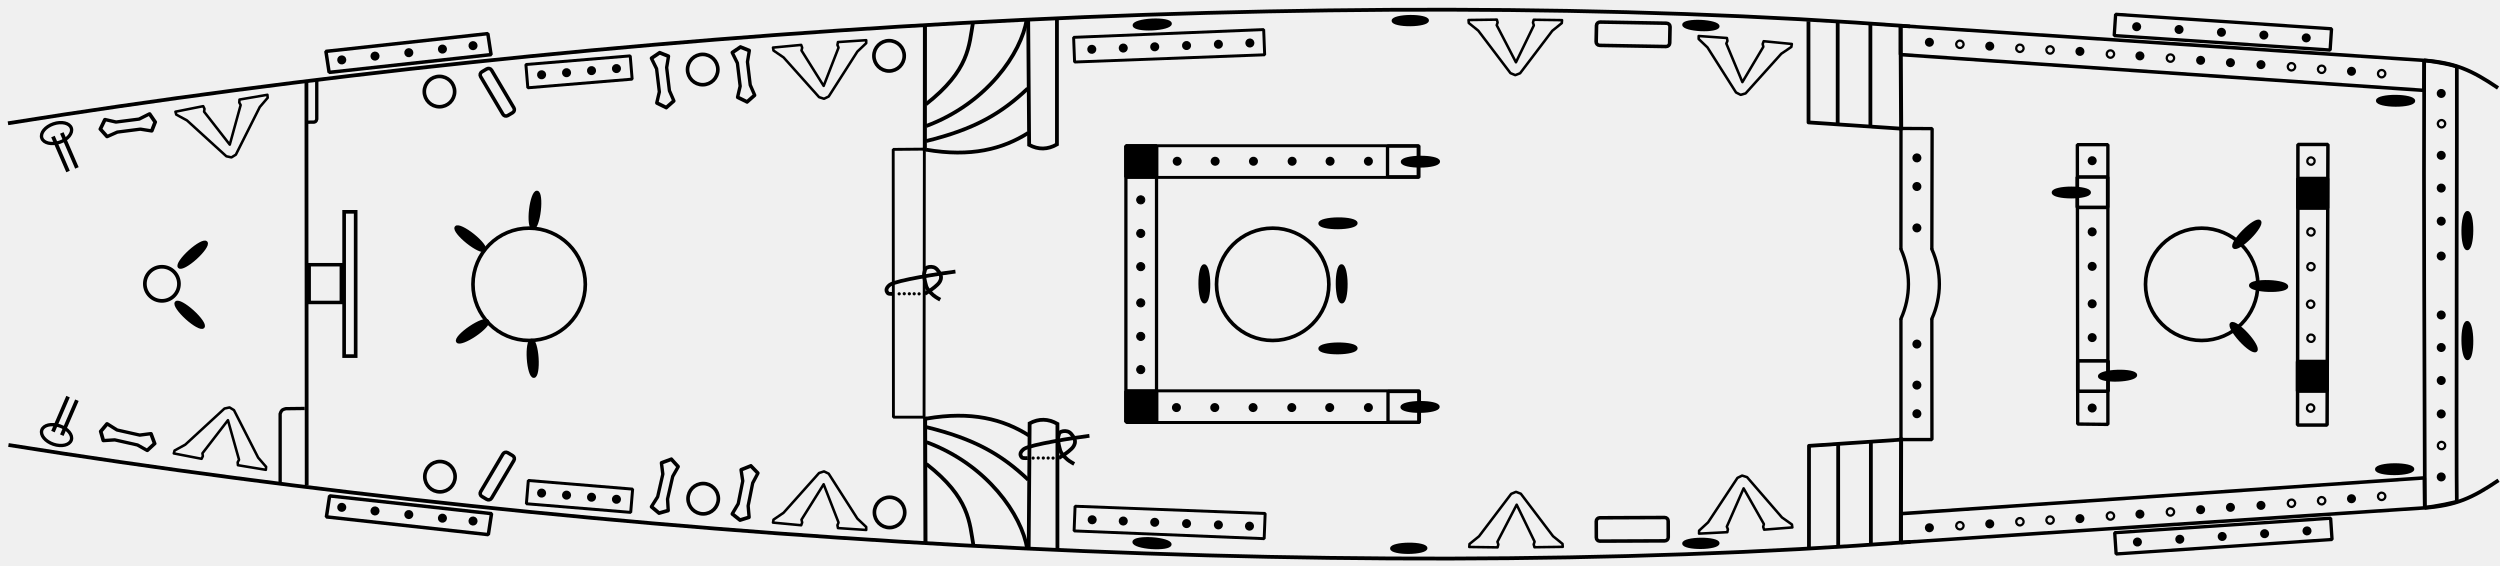
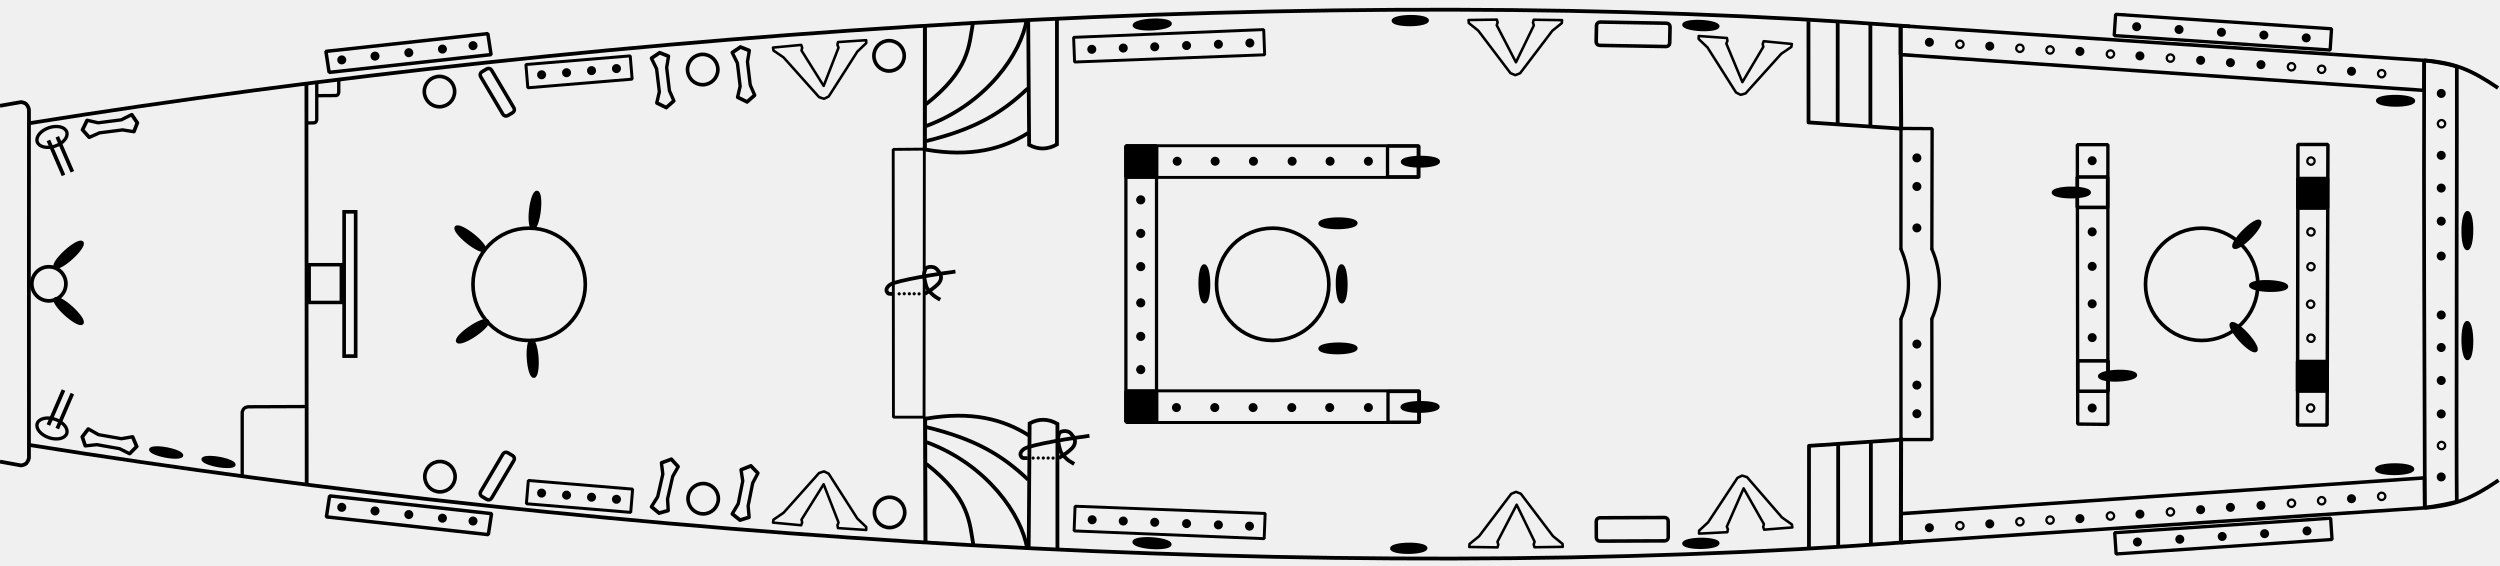
<svg xmlns="http://www.w3.org/2000/svg" xmlns:ns2="https://github.com/jolaf/rigging" xmlns:xlink="http://www.w3.org/1999/xlink" viewBox="-2 -11 659 125.586" version="1.1" id="svg993" width="659" height="149">
  <defs id="defs4">
    <circle style="fill:none;fill-rule:evenodd;stroke:#000000;stroke-width:0.962;stroke-miterlimit:0" id="circle4449" cx="160.871" cy="398.091" r="4" />
+     <rect id="deckMask" width="220.711" height="146.642" x="277.269" y="-0.809" />
    <ellipse cx="3.721" cy="-575.374" rx="1.126" ry="4.735" id="the_ellipse" style="fill:#000000;fill-rule:evenodd;stroke:#000000;stroke-width:0.88;stroke-linecap:round;stroke-linejoin:round" transform="rotate(89.50973)" />
-     <rect id="deckMask" width="220.711" height="146.642" x="277.269" y="-0.809" />
    <circle style="fill:#000000;fill-rule:evenodd;stroke:#000000;stroke-width:0.882;stroke-miterlimit:0" id="nagel" cx="567.539" cy="28.152" transform="rotate(-8.297298)" r="0.759" />
    <circle r="0.974" cy="138.775" cx="607.213" id="nagel-hole" style="fill:none;fill-rule:evenodd;stroke:#000000;stroke-width:0.601;stroke-miterlimit:0" transform="rotate(-8.297298)" />
    <rect rx="2.4" y="138.702" x="650.73" height="9.613" width="18.143" id="rect_big" style="fill:#ffffff;fill-opacity:0.001;fill-rule:evenodd;stroke:#000000;stroke-width:0.88;stroke-linecap:round;stroke-linejoin:round" />
    <rect rx="1.3" y="135.08" x="624.196" height="9.104" width="4.761" id="rect_small" style="fill:#ffffff;fill-opacity:0.001;fill-rule:evenodd;stroke:#000000;stroke-width:0.88;stroke-miterlimit:0.3" />
    <path style="fill:#ffffff;fill-opacity:0.001;fill-rule:evenodd;stroke:#000000;stroke-width:0.88;stroke-linecap:round;stroke-linejoin:round" d="m 654.548,145.163 -11.071,-14.598 -3.259,-2.634 -0.089,-1.027 9.732,-0.134 0.268,0.982 -0.312,0.938 6.476,12.89 6.297,-12.845 -0.312,-0.938 0.268,-0.982 9.732,0.134 -0.089,1.027 -3.259,2.634 -11.071,14.598 -1.655,0.647 z" id="the_V_big" />
    <path id="the_V_small" d="m 658.953,141.072 -8.49,-11.195 -2.499,-2.02 -0.069,-0.787 7.463,-0.103 0.205,0.753 -0.24,0.719 5.073,9.774 4.723,-9.74 -0.24,-0.719 0.205,-0.753 7.463,0.103 -0.069,0.787 -2.499,2.02 -8.49,11.195 -1.269,0.496 z" style="fill:#ffffff;fill-opacity:0.001;fill-rule:evenodd;stroke:#000000;stroke-width:0.675;stroke-linecap:round;stroke-linejoin:round" />
    <g transform="matrix(-1,0,0,1,657.0613,84.96837)" id="strange_on_hut">
      <ellipse style="fill:#ffffff;fill-opacity:0.001;fill-rule:evenodd;stroke:#000000;stroke-width:0.88;stroke-miterlimit:0.3" id="path4323" cx="-74.057" cy="420.366" rx="4.104" ry="2.557" transform="rotate(-18.74917,-1131.871,-71.94031)" />
      <path transform="translate(-36.93956,-367.6302)" id="path4328" d="m 61.959,411.73 3.977,9.218" style="stroke:#000000;stroke-width:1px" />
      <path transform="translate(-36.93956,-367.6302)" style="stroke:#000000;stroke-width:1px" d="m 59.623,412.677 3.977,9.218" id="path4325" />
    </g>
    <g transform="translate(380.0305,-105.3119)" id="the_knot">
      <circle style="fill:#000000;fill-rule:evenodd;stroke:#000000;stroke-width:0;stroke-miterlimit:0" id="path4253" cx="283.884" cy="461.044" r="0.426" />
      <circle r="0.426" cy="461.013" cx="285.226" id="circle4255" style="fill:#000000;fill-rule:evenodd;stroke:#000000;stroke-width:0;stroke-miterlimit:0" />
      <circle style="fill:#000000;fill-rule:evenodd;stroke:#000000;stroke-width:0;stroke-miterlimit:0" id="circle4257" cx="286.568" cy="461.028" r="0.426" />
      <circle r="0.426" cy="461.028" cx="287.846" id="circle4259" style="fill:#000000;fill-rule:evenodd;stroke:#000000;stroke-width:0;stroke-miterlimit:0" />
      <circle style="fill:#000000;fill-rule:evenodd;stroke:#000000;stroke-width:0;stroke-miterlimit:0" id="circle4261" cx="289.14" cy="461.044" r="0.426" />
      <path style="fill:none;fill-rule:evenodd;stroke:#000000;stroke-width:1px" d="m 298.721,455.173 c -3.993,0.489 -15.46,2.284 -17.267,3.472 -0.874,0.684 -1.281,1.456 -0.505,2.273 0.295,0.218 1.515,0.126 1.515,0.126" id="path4249" />
      <path id="path4251" d="m 290.64,461.044 c 0,0 1.792,-1.092 2.589,-1.768 0.499,-0.424 1.088,-0.913 1.357,-1.421 0.27,-0.508 0.393,-0.888 0.316,-1.452 -0.077,-0.564 -0.8,-1.72 -1.438,-2.147 -0.638,-0.427 -1.581,-0.414 -2.192,-0.158 -0.612,0.256 -0.566,0.713 -0.758,1.357 -0.191,0.644 0.115,1.993 0.284,2.715 0.169,0.722 0.251,1.043 0.6,1.61 0.349,0.567 0.988,1.204 1.547,1.673 0.559,0.469 1.768,1.136 1.768,1.136" style="fill:none;fill-rule:evenodd;stroke:#000000;stroke-width:1px" />
    </g>
    <symbol id="mastMask">
      <path d="m 425.113,59.525 c 26.5,26.5 26.5,26.5 26.5,26.5 z" id="path89" />
      <path d="m 451.613,59.525 c -26.5,26.5 -26.5,26.5 -26.5,26.5 z" id="path91" />
    </symbol>
    <g id="duck" transform="matrix(0.8823634,0,0,1.004638,-152.5943,-25.94742)" style="stroke:#000000;stroke-width:0.996;stroke-linecap:butt;stroke-linejoin:round;stroke-miterlimit:1.4;stroke-dasharray:none;stroke-opacity:1;paint-order:markers fill stroke">
      <g id="g4797" style="stroke:#000000;stroke-width:0.996;stroke-linecap:butt;stroke-linejoin:round;stroke-miterlimit:1.4;stroke-dasharray:none;stroke-opacity:1;paint-order:markers fill stroke">
        <path id="path4793" d="m 215.31,40.277 -0.959,-2.798 v -6.102 l 0.959,-2.893 -2.499,-1.196 -2.652,1.196 1.162,2.893 v 6.102 l -1.161,2.798 2.652,1.514 z" style="fill:none;fill-rule:evenodd;stroke:#000000;stroke-width:0.996;stroke-linecap:butt;stroke-linejoin:round;stroke-miterlimit:1.4;stroke-dasharray:none;stroke-opacity:1;paint-order:markers fill stroke" />
      </g>
    </g>
    <rect style="opacity:1;fill:none;fill-opacity:1;fill-rule:evenodd;stroke:#000000;stroke-width:0.938;stroke-linecap:butt;stroke-linejoin:round;stroke-miterlimit:1.4;stroke-dasharray:none;stroke-opacity:1;paint-order:markers fill stroke" id="duck-rect" width="3.349" height="13.396" x="396.501" y="72.319" ry="0.924" />
    <rect style="opacity:1;fill:none;fill-opacity:1;fill-rule:evenodd;stroke:#000000;stroke-width:0.938;stroke-linecap:butt;stroke-linejoin:round;stroke-miterlimit:1.4;stroke-dasharray:none;stroke-opacity:1;paint-order:markers fill stroke" id="duck-rect-big" width="18.96" height="6.154" x="409.223" y="-33.371" transform="scale(1,-1)" ry="0.924" />
  </defs>
  <g id="layer1" transform="translate(0,-20.6)">
-     <path id="path4304" d="m 78.845,125.846 -0.072,-106.605" style="fill:none;fill-rule:evenodd;stroke:#000000;stroke-width:1px" />
+     <path id="path4304" d="M 78.845,125.846 78.773,19.642" style="fill:none;fill-rule:evenodd;stroke:#000000;stroke-width:1px" />
    <path style="fill:none;fill-rule:evenodd;stroke:#000000;stroke-width:1.056px" d="M 241.953,140.828 241.851,107.727 M 241.79,37.765 241.814,4.288" id="path4288" />
    <path style="fill:none;fill-rule:evenodd;stroke:#000000;stroke-width:0.978;stroke-miterlimit:0" d="m 645.621,15.449 c -3.876,-1.16 -8.605,-1.635 -8.605,-1.635 -0.16,38.87 0.115,82.335 0.176,117.905 0,0 3.887,-0.461 8.424,-1.564 -0.182,-8.555 0.077,-111.18 0.004,-114.706 z" id="path4294" />
-     <path style="fill:none;fill-rule:evenodd;stroke:#000000;stroke-width:0.88" d="m 81.496,18.931 v 10.38 c -0.175,0.713 -0.438,0.672 -0.685,0.766 l -2.226,0.035" id="path4306" />
-     <ellipse style="fill:none;stroke:#000000;stroke-width:0.98;stroke-miterlimit:0.3" id="path4314" cx="40.678" cy="72.707" rx="4.495" ry="4.495" />
+     <path style="fill:none;fill-rule:evenodd;stroke:#000000;stroke-width:0.88" d="m 81.496,19.331 v 10.18 c -0.175,0.713 -0.438,0.672 -0.685,0.766 l -2.226,0.035" id="path4306" />
+     <path id="path4887" d="m 87.296,19.031 v 3.28 c -0.175,0.713 -0.438,0.672 -0.685,0.766 l -5.025,0.035" style="fill:none;fill-rule:evenodd;stroke:#000000;stroke-width:0.88" />
+     <ellipse style="fill:none;stroke:#000000;stroke-width:0.98;stroke-miterlimit:0.3" id="path4314" cx="10.879" cy="72.707" rx="4.495" ry="4.495" />
    <rect style="fill:none;fill-rule:evenodd;stroke:#000000;stroke-width:0.921" id="rect4317" width="8.482" height="9.949" x="79.496" y="67.672" />
    <rect style="fill:none;fill-rule:evenodd;stroke:#000000;stroke-width:0.961" id="rect4322" width="3.041" height="38.031" x="88.712" y="53.73" />
    <g id="g4332" transform="matrix(0.9884844,0,0,1.000069,-45.86782,-357.7597)">
      <path style="fill:none;fill-rule:evenodd;stroke:#000000;stroke-width:0.767;stroke-miterlimit:0" d="m 290.878,394.936 -8.306,0.069 c -0.004,16.806 0.062,53.776 0.058,70.582 h 8.168 c 0.004,-16.806 0.076,-53.845 0.08,-70.651 z" id="path4247" />
    </g>
    <path id="path4336" d="M 302.86,109.064 H 294.785 V 36.344 h 8.075 z" style="fill:none;fill-rule:evenodd;stroke:#000000;stroke-width:0.86;stroke-miterlimit:0" />
    <g id="g4318" transform="translate(-44.05042,-367.6302)">
      <g id="g4299">
        <path style="fill:none;fill-rule:evenodd;stroke:#000000;stroke-width:0.882;stroke-miterlimit:0" d="m 543.138,431.226 0.013,-31.846 8.206,0.049 -0.072,31.797" id="path4201" />
        <path id="path4211" d="m 551.285,431.226 c 1.304,2.875 1.979,5.997 1.979,9.164 0,3.167 -0.675,6.288 -1.979,9.164" style="fill:none;fill-rule:evenodd;stroke:#000000;stroke-width:0.88;stroke-linecap:round;stroke-linejoin:round;stroke-miterlimit:0" />
      </g>
      <g transform="matrix(1,0,0,-1,-1.332961e-5,880.7794)" id="g4305">
        <path id="path4308" d="m 543.138,431.226 0.013,-31.838 h 8.158 l -0.024,31.838" style="fill:none;fill-rule:evenodd;stroke:#000000;stroke-width:0.882;stroke-miterlimit:0" />
        <path id="path4312" d="m 543.138,431.226 c 1.304,2.875 1.979,5.997 1.979,9.164 0,3.167 -0.675,6.288 -1.979,9.164" style="fill:none;fill-rule:evenodd;stroke:#000000;stroke-width:0.88;stroke-linecap:round;stroke-linejoin:round;stroke-miterlimit:0;stroke-dasharray:none" />
      </g>
    </g>
    <path style="fill:none;fill-rule:evenodd;stroke:#000000;stroke-width:0.888;stroke-miterlimit:0" d="m 545.591,36.028 h 8.047 v 73.736 l -7.955,-0.091 z" id="rect4326" />
    <circle style="fill:none;fill-rule:evenodd;stroke:#000000;stroke-width:0.962;stroke-miterlimit:0" id="path4330" cx="578.359" cy="72.838" r="14.805" />
    <path style="fill:none;fill-rule:evenodd;stroke:#000000;stroke-width:0.919;stroke-miterlimit:0" d="m 603.734,35.978 h 7.908 l -0.217,73.963 h -7.8 z" id="rect4333" />
-     <path id="path4412" d="m 71.845,125.611 v -18.614 c 0.389,-1.278 0.973,-1.205 1.523,-1.374 l 4.95,-0.062" style="fill:none;fill-rule:evenodd;stroke:#000000;stroke-width:0.88" />
+     <path id="path4412" d="m 61.845,123.311 v -16.814 c 0.389,-1.278 0.973,-1.205 1.523,-1.374 l 15.251,-0.062" style="fill:none;fill-rule:evenodd;stroke:#000000;stroke-width:0.88" />
    <circle r="14.805" cy="72.838" cx="333.481" id="circle327" style="fill:none;fill-rule:evenodd;stroke:#000000;stroke-width:0.962;stroke-miterlimit:0" />
    <circle style="fill:none;fill-rule:evenodd;stroke:#000000;stroke-width:0.962;stroke-miterlimit:0" id="circle329" cx="137.481" cy="72.838" r="14.805" />
    <g id="g4449">
      <g style="fill:none;stroke:#000000" transform="translate(-36.91926,-367.6302)" id="portDrawing">
-         <path id="path4399" d="M 37.019,398.018 C 191.609,373.298 384.77,360.828 538.409,372.482 m 135.527,8.962 c 8.188,0.64 12.488,2.549 19.468,7.271" style="fill-rule:evenodd;stroke-width:1px" />
+         <path id="path4399" d="M 42.518,398.018 C 197.109,373.298 384.77,360.828 538.409,372.482 m 135.527,8.962 c 8.188,0.64 12.488,2.549 19.468,7.271" style="fill-rule:evenodd;stroke-width:1px" />
        <path id="path4286" d="m 305.95,370.636 0.253,33.082 c 2.441,1.306 4.882,1.261 7.324,-0.126 V 370.257" style="fill-rule:evenodd;stroke-width:1px" />
        <path id="path4296" d="m 278.986,393.009 c 11.483,-8.995 11.331,-15.34 12.443,-21.742" style="fill-rule:evenodd;stroke-width:1px" />
        <path id="path4298" d="m 279.055,398.746 c 16.006,-5.945 25.097,-19.221 26.517,-28.111" style="fill-rule:evenodd;stroke-width:1px" />
        <path id="path4300" d="m 279.055,402.708 c 12.562,-3.067 19.688,-7.145 26.769,-13.858" style="fill-rule:evenodd;stroke-width:1px" />
        <path id="path4302" d="m 279.055,404.981 c 11.722,2.006 20.149,-0.133 26.895,-4.419" style="fill-rule:evenodd;stroke-width:1px" />
        <path transform="rotate(3.861944)" style="fill-rule:evenodd;stroke:#000000;stroke-width:0.938;stroke-miterlimit:0;stroke-dasharray:none;stroke-opacity:1" d="m 559.783,335.373 138.313,-0.186 0.451,7.89 -138.295,-0.12 z" id="rect4158" />
        <rect transform="matrix(0.9977573,0.06693505,-0.06658984,0.9977804,0,0)" y="328.801" x="615.875" height="5.615" width="57.042" id="rect4272" style="fill-rule:evenodd;stroke-width:0.88;stroke-linecap:round;stroke-miterlimit:0" />
        <rect style="fill-rule:evenodd;stroke-width:0.777;stroke-miterlimit:0" id="rect4231" width="77.184" height="8.348" x="331.803" y="403.945" />
        <path style="fill-rule:evenodd;stroke-width:0.777;stroke-miterlimit:0" d="m 317.923,375.368 50.101,-2.045 0.262,6.643 -50.107,1.907 z" id="rect4238" />
        <rect transform="rotate(-4.735125)" y="395.551" x="141.375" height="6.154" width="27.593" id="rect4267" style="fill-rule:evenodd;stroke-width:0.787;stroke-miterlimit:0" />
        <rect transform="matrix(0.994042,-0.1089973,0.1510609,0.9885244,0,0)" style="fill-rule:evenodd;stroke-width:0.922;stroke-miterlimit:0" id="rect4281" width="42.94" height="5.599" x="62.236" y="390.33" ry="0" />
        <rect y="412.182" x="582.484" height="8.012" width="8.012" id="rect4212" style="fill-rule:evenodd;stroke-width:0.937;stroke-miterlimit:0" class="filled" />
        <rect style="fill-rule:evenodd;stroke-width:0.88;stroke-miterlimit:0" id="rect4227" width="8.109" height="8.109" x="400.67" y="404.025" class="filled" />
        <g id="g4442" transform="translate(15.03758,366.4963)">
          <path id="path4436" d="m 496.591,4.622 0.018,26.671 24.696,1.671" style="fill-rule:evenodd;stroke-width:1px;stroke-linejoin:round" />
          <path id="path4438" d="M 512.916,32.737 V 5.607" style="fill-rule:evenodd;stroke-width:1px" />
          <path id="path4440" d="m 504.294,31.792 0.006,-26.716" style="fill-rule:evenodd;stroke-width:1px" />
        </g>
        <use x="0" y="0" xlink:href="#circle4449" id="use11166" transform="translate(-10.10803,-8.427998)" width="100%" height="100%" />
        <use x="0" y="0" xlink:href="#circle4449" id="use11168" transform="translate(108.4099,-17.84678)" width="100%" height="100%" />
        <use x="0" y="0" xlink:href="#circle4449" id="use11170" transform="translate(59.27997,-14.234)" width="100%" height="100%" />
      </g>
    </g>
    <use height="100%" width="100%" y="0" x="0" id="use405" transform="matrix(1,0,0,-1,0.1294417,145.5797)" xlink:href="#portDrawing" />
    <path id="path4434" d="m 499.075,140.577 0.05,-27.332 m 0.022,-81.024 -0.143,-27.537" style="fill:none;fill-rule:evenodd;stroke:#000000;stroke-width:1.056px" />
+     <path id="path4821" d="m -2,119.575 5.516,0.999 c 0,0 0.937,-0.069 1.425,-0.562 0.479,-0.485 0.692,-1.349 0.692,-1.349 L 5.615,72.674 5.634,26.719 c 0,0 -0.213,-0.863 -0.692,-1.349 C 4.454,24.877 3.516,24.808 3.516,24.808 L -2,25.78" style="fill:none;fill-rule:evenodd;stroke:#000000;stroke-width:1;stroke-linecap:butt;stroke-linejoin:round;stroke-miterlimit:7.6;stroke-dasharray:none;stroke-opacity:1" />
  </g>
  <g id="layer2" style="display:none" transform="translate(0,-20.6)">
    <g id="deckMasks" class="modeDependent which" style="fill:#ffffff">
      <use id="use758" xlink:href="#deckMask" class="deckMask" ns2:deck="fore" transform="matrix(0.7190432,0,0,1,298.6119,0)" x="0" y="0" width="100%" height="100%" />
      <use id="use760" xlink:href="#deckMask" class="deckMask" ns2:deck="main" x="0" y="0" width="100%" height="100%" />
      <use id="use668" xlink:href="#deckMask" class="deckMask" ns2:deck="stern" transform="matrix(1.2558,0,0,1,-348.0425,0)" x="0" y="0" width="100%" height="100%" />
    </g>
  </g>
  <g id="layer3" style="display:none" transform="translate(0,-20.6)">
    <g id="mastMasks" class="modeDependent where" style="stroke:#ff0000">
      <use id="use89" xlink:href="#mastMask" class="mastMask" ns2:mast="fore" transform="translate(140)" x="0" y="0" width="100%" height="100%" />
      <use id="use336" xlink:href="#mastMask" class="mastMask" ns2:mast="main" transform="translate(-104.8899)" x="0" y="0" width="100%" height="100%" />
      <use id="use338" xlink:href="#mastMask" class="mastMask" ns2:mast="mizzen" transform="translate(-300.9661)" x="0" y="0" width="100%" height="100%" />
    </g>
  </g>
  <g id="layer4" transform="translate(0,-20.6)">
    <g id="points" transform="translate(0.02029647,-7.1415848e-6)">
      <g ns2:deck="fore" ns2:side="port" ns2:rail="frontRail" id="g4296" ns2:isAcross="true" transform="translate(0,-1.124999)">
        <use x="0" y="0" xlink:href="#nagel" id="use4878" transform="translate(75.82837,120.558)" width="100%" height="100%" />
        <use x="0" y="0" xlink:href="#nagel" id="use4880" transform="translate(75.82837,111.3648)" width="100%" height="100%" />
        <use x="0" y="0" xlink:href="#nagel" id="use4882" transform="translate(75.82837,102.6395)" width="100%" height="100%" />
        <use x="0" y="0" xlink:href="#nagel" id="use4886" transform="translate(75.82833,94.00795)" width="100%" height="100%" />
        <use x="0" y="0" xlink:href="#nagel-hole" id="use4884" transform="translate(20.68006,-18.06192)" width="100%" height="100%" />
        <use x="0" y="0" xlink:href="#nagel" id="use4888" transform="translate(75.82833,77.69545)" width="100%" height="100%" />
      </g>
      <g ns2:deck="fore" ns2:side="starboard" ns2:rail="frontRail" id="g4312" transform="translate(3.1976551e-4,41.65011)" ns2:isAcross="true">
        <use x="0" y="0" xlink:href="#nagel" id="use4892" transform="translate(75.82824,93.32063)" width="100%" height="100%" />
        <use x="0" y="0" xlink:href="#nagel" id="use4894" transform="translate(75.82824,101.8896)" width="100%" height="100%" />
        <use x="0" y="0" xlink:href="#nagel" id="use4896" transform="translate(75.82824,110.5896)" width="100%" height="100%" />
        <use x="0" y="0" xlink:href="#nagel" id="use4898" transform="translate(75.82824,119.3956)" width="100%" height="100%" />
        <use x="0" y="0" xlink:href="#nagel-hole" id="use4900" transform="translate(20.68023,23.99438)" width="100%" height="100%" />
        <use x="0" y="0" xlink:href="#nagel" id="use4902" transform="translate(75.82824,136.0076)" width="100%" height="100%" />
      </g>
      <g ns2:deck="fore" ns2:side="port" ns2:rail="behindFront" id="g1143">
        <use x="0" y="0" xlink:href="#the_ellipse" id="use4877" transform="rotate(-89.09961,642.2966,-8.333565)" width="100%" height="100%" />
      </g>
      <g ns2:deck="fore" ns2:side="starboard" ns2:rail="behindFront" id="g1167">
        <use x="0" y="0" xlink:href="#the_ellipse" id="use4881" transform="rotate(-90.10388,656.2327,6.801843)" width="100%" height="100%" />
      </g>
      <g ns2:deck="fore" ns2:side="port" ns2:rail="backRail" id="g4384" ns2:isAcross="true" transform="translate(-7.050043,-5.437401)">
        <use x="0" y="0" xlink:href="#nagel" id="use4905" transform="translate(-55.34016,117.4538)" width="100%" height="100%" />
        <use x="0" y="0" xlink:href="#nagel" id="use4907" transform="translate(-55.34016,106.5357)" width="100%" height="100%" />
        <use x="0" y="0" xlink:href="#nagel" id="use4909" transform="translate(-55.34016,98.99535)" width="100%" height="100%" />
      </g>
      <g ns2:deck="fore" ns2:side="starboard" ns2:rail="backRail" id="g4349" transform="translate(-7.050043,46.91855)" ns2:isAcross="true">
        <use x="0" y="0" xlink:href="#nagel" id="use4912" transform="translate(-55.34016,95.71471)" width="100%" height="100%" />
        <use x="0" y="0" xlink:href="#nagel" id="use4914" transform="translate(-55.34016,106.5353)" width="100%" height="100%" />
        <use x="0" y="0" xlink:href="#nagel" id="use4916" transform="translate(-55.34016,114.0756)" width="100%" height="100%" />
      </g>
      <g ns2:deck="fore" ns2:side="port" ns2:rail="sideRail" id="g4304" transform="rotate(3.868472,821.8682,-178.4431)">
        <use x="0" y="0" xlink:href="#nagel-hole" id="use4812" transform="translate(18.54907,-19.60354)" width="100%" height="100%" />
        <use x="0" y="0" xlink:href="#nagel" id="use4814" transform="translate(65.80175,84.04969)" width="100%" height="100%" />
        <use x="0" y="0" xlink:href="#nagel-hole" id="use4816" transform="translate(-5.28586,-19.8119)" width="100%" height="100%" />
        <use x="0" y="0" xlink:href="#nagel-hole" id="use4818" transform="translate(2.687874,-19.6877)" width="100%" height="100%" />
        <use x="0" y="0" xlink:href="#nagel" id="use4820" transform="translate(41.8784,83.90932)" width="100%" height="100%" />
        <use x="0" y="0" xlink:href="#nagel" id="use4822" transform="translate(33.81339,83.936)" width="100%" height="100%" />
        <use x="0" y="0" xlink:href="#nagel" id="use4824" transform="translate(25.92968,83.85081)" width="100%" height="100%" />
        <use x="0" y="0" xlink:href="#nagel-hole" id="use4826" transform="translate(-37.27823,-19.94317)" width="100%" height="100%" />
        <use x="0" y="0" xlink:href="#nagel" id="use4828" transform="translate(9.885951,83.76302)" width="100%" height="100%" />
        <use x="0" y="0" xlink:href="#nagel-hole" id="use4830" transform="translate(-53.12793,-19.94072)" width="100%" height="100%" />
        <use x="0" y="0" xlink:href="#nagel" id="use4832" transform="translate(-5.974521,83.64781)" width="100%" height="100%" />
        <use x="0" y="0" xlink:href="#nagel-hole" id="use4834" transform="translate(-69.07567,-19.94292)" width="100%" height="100%" />
        <use x="0" y="0" xlink:href="#nagel-hole" id="use4836" transform="translate(-77.0407,-19.84125)" width="100%" height="100%" />
        <use x="0" y="0" xlink:href="#nagel-hole" id="use4838" transform="translate(-92.89051,-19.82658)" width="100%" height="100%" />
        <use x="0" y="0" xlink:href="#nagel" id="use4840" transform="translate(-29.78216,83.87078)" width="100%" height="100%" />
        <use x="0" y="0" xlink:href="#nagel" id="use4842" transform="translate(-45.72429,83.92364)" width="100%" height="100%" />
      </g>
      <g transform="rotate(3.769449,6406.558,-164.402)" id="g5102" ns2:deck="fore" ns2:side="port" ns2:rail="shroudsRail">
        <use x="0" y="0" xlink:href="#nagel" id="use4845" transform="translate(19.31865,442.8958)" width="100%" height="100%" />
        <use x="0" y="0" xlink:href="#nagel" id="use4847" transform="translate(30.51896,442.8958)" width="100%" height="100%" />
        <use x="0" y="0" xlink:href="#nagel" id="use4849" transform="translate(41.71926,442.8958)" width="100%" height="100%" />
        <use x="0" y="0" xlink:href="#nagel" id="use4851" transform="translate(52.91861,442.8958)" width="100%" height="100%" />
        <use x="0" y="0" xlink:href="#nagel" id="use4853" transform="translate(64.11891,442.8958)" width="100%" height="100%" />
      </g>
      <g ns2:side="starboard" ns2:rail="shroudsRail" ns2:deck="fore" id="g4282" transform="rotate(-3.750885,-3214.956,624.8586)">
        <use x="0" y="0" xlink:href="#nagel" id="use4833" transform="translate(64.11983,442.8955)" width="100%" height="100%" />
        <use x="0" y="0" xlink:href="#nagel" id="use4835" transform="translate(52.91953,442.8955)" width="100%" height="100%" />
        <use x="0" y="0" xlink:href="#nagel" id="use4837" transform="translate(41.71923,442.8955)" width="100%" height="100%" />
        <use x="0" y="0" xlink:href="#nagel" id="use4839" transform="translate(30.51893,442.8955)" width="100%" height="100%" />
        <use x="0" y="0" xlink:href="#nagel" id="use4841" transform="translate(19.31956,442.8955)" width="100%" height="100%" />
      </g>
      <g id="g826" ns2:rail="onDeckFront" ns2:side="port" ns2:deck="fore" transform="rotate(-36.82482,358.4847,-789.6173)">
        <use x="0" y="0" xlink:href="#the_ellipse" id="use4869" transform="rotate(37.61055,293.7698,-704.8099)" width="100%" height="100%" />
      </g>
      <g transform="translate(544,94.33169)" ns2:deck="fore" ns2:side="starboard" ns2:rail="onDeckFront" id="g830">
        <use x="0" y="0" xlink:href="#the_ellipse" id="use4872" transform="rotate(0.2410182,-6431.205,-116512.54)" width="100%" height="100%" />
      </g>
      <g ns2:deck="fore" ns2:side="port" ns2:rail="frontFists" id="g1149">
        <rect style="fill:#000000;fill-rule:evenodd;stroke:#000000;stroke-width:0.914;stroke-miterlimit:0" id="rect4199" width="7.821" height="7.821" x="603.704" y="44.94" />
      </g>
      <g ns2:deck="fore" ns2:side="starboard" ns2:rail="frontFists" id="g1170" transform="translate(-0.0999806,4.9444451e-6)">
        <rect y="93.177" x="603.704" height="7.821" width="7.821" id="rect4327" style="fill:#000000;fill-rule:evenodd;stroke:#000000;stroke-width:0.914;stroke-miterlimit:0" />
      </g>
      <g ns2:deck="fore" ns2:side="port" ns2:rail="backPillars" id="g1152" transform="rotate(-36.15093,546.1945,68.57189)">
        <use x="0" y="0" xlink:href="#the_ellipse" id="use4852" transform="rotate(-143.4218,574.4299,28.15793)" width="100%" height="100%" />
      </g>
      <g ns2:deck="fore" ns2:side="starboard" ns2:rail="backPillars" id="g1179" transform="rotate(-39.45442,559.8273,95.61149)">
        <use x="0" y="0" xlink:href="#the_ellipse" id="use4857" transform="rotate(37.99271,427.0698,18.63686)" width="100%" height="100%" />
      </g>
      <g ns2:deck="fore" ns2:side="port" ns2:rail="behindMastRail" id="g4334" ns2:isAcross="true">
        <use x="0" y="0" xlink:href="#nagel" id="use4920" transform="translate(-16.18084,122.1517)" width="100%" height="100%" />
        <use x="0" y="0" xlink:href="#nagel" id="use4922" transform="translate(-16.18084,113.0523)" width="100%" height="100%" />
        <use x="0" y="0" xlink:href="#nagel" id="use4924" transform="translate(-16.18084,94.30326)" width="100%" height="100%" />
      </g>
      <g ns2:deck="fore" ns2:side="starboard" ns2:rail="behindMastRail" id="g4339" transform="matrix(1,0,0,-1,3.4200031e-4,145.33)" ns2:isAcross="true">
        <use x="0" y="0" xlink:href="#nagel" id="use4927" transform="translate(-16.18084,121.4019)" width="100%" height="100%" />
        <use x="0" y="0" xlink:href="#nagel" id="use4929" transform="translate(-16.18084,112.49)" width="100%" height="100%" />
        <use x="0" y="0" xlink:href="#nagel" id="use4931" transform="translate(-16.18084,93.92845)" width="100%" height="100%" />
      </g>
      <g ns2:deck="fore" ns2:rail="atMastFront" ns2:side="center" id="g1173" transform="rotate(-32.90732,595.9848,73.28352)">
        <use x="0" y="0" xlink:href="#the_ellipse" id="use4860" transform="rotate(35.2787,468.5599,68.43304)" width="100%" height="100%" />
      </g>
      <g ns2:deck="fore" ns2:side="port" ns2:rail="atMastSide" id="g1146" transform="rotate(-32.86643,586.852,60.65819)">
        <use x="0" y="0" xlink:href="#the_ellipse" id="use4863" transform="rotate(-11.81596,886.5428,-41.56084)" width="100%" height="100%" />
      </g>
      <g ns2:deck="fore" ns2:side="starboard" ns2:rail="atMastSide" id="g1176" transform="rotate(-42.01908,592.0055,85.76763)">
        <use x="0" y="0" xlink:href="#the_ellipse" id="use4866" transform="rotate(-89.96514,625.4043,34.77015)" width="100%" height="100%" />
      </g>
      <g ns2:deck="main" ns2:side="port" ns2:rail="bulwark" id="g4357">
        <use x="0" y="0" xlink:href="#the_V_small" id="use4844" transform="rotate(4.806597,1972.663,-2340.978)" width="100%" height="100%" />
        <use x="0" y="0" xlink:href="#the_V_small" id="use4855" transform="translate(-262.8122,-123.9023)" width="100%" height="100%" />
        <use x="0" y="0" xlink:href="#duck-rect-big" id="use4944" transform="matrix(-1.022242,-0.01795805,0.02040836,-0.9990507,855.8611,44.71806)" width="100%" height="100%" />
      </g>
      <g ns2:deck="main" ns2:side="starboard" ns2:rail="bulwark" id="g4367" transform="matrix(1,0,0,-1,1.0610231e-4,146.0804)">
        <use x="0" y="0" xlink:href="#the_V_small" id="use4862" transform="rotate(3.719631,2387.664,-3043.87)" width="100%" height="100%" style="stroke:#000000;stroke-width:0.938;stroke-miterlimit:4;stroke-dasharray:none;stroke-opacity:1" />
        <use x="0" y="0" xlink:href="#the_V_small" id="use4865" transform="translate(-262.6198,-123.0647)" width="100%" height="100%" />
        <use x="0" y="0" xlink:href="#duck-rect-big" id="use4941" transform="rotate(0.2370543,5652.47,2325.239)" width="100%" height="100%" />
      </g>
      <g ns2:deck="main" ns2:side="port" ns2:rail="sideRail" id="g4358" transform="rotate(-2.277394,278.9201,10.61171)">
        <use x="0" y="0" xlink:href="#nagel" id="use1167" transform="translate(-279.9012,65.20606)" width="100%" height="100%" />
        <use x="0" y="0" xlink:href="#use1167" id="use1169" transform="translate(8.299995)" width="100%" height="100%" />
        <use x="0" y="0" xlink:href="#use1169" id="use1171" width="100%" height="100%" transform="translate(8.301)" />
        <use x="0" y="0" xlink:href="#use1171" id="use1173" width="100%" height="100%" transform="translate(8.399)" />
        <use x="0" y="0" xlink:href="#use1173" id="use1175" width="100%" height="100%" transform="translate(8.4)" />
        <use x="0" y="0" xlink:href="#use1175" id="use1177" width="100%" height="100%" transform="translate(8.301)" />
      </g>
      <g ns2:deck="main" ns2:side="starboard" ns2:rail="sideRail" id="g4383" transform="rotate(2.32056,-2768.985,73.46013)">
        <use x="0" y="0" xlink:href="#nagel" id="use1180" transform="translate(-279.8015,65.20552)" width="100%" height="100%" />
        <use x="0" y="0" xlink:href="#use1180" id="use1182" transform="translate(8.199998)" width="100%" height="100%" />
        <use x="0" y="0" xlink:href="#use1182" id="use1184" width="100%" height="100%" transform="translate(8.301)" />
        <use x="0" y="0" xlink:href="#use1184" id="use1186" width="100%" height="100%" transform="translate(8.399)" />
        <use x="0" y="0" xlink:href="#use1186" id="use1188" width="100%" height="100%" transform="translate(8.4)" />
        <use x="0" y="0" xlink:href="#use1188" id="use1190" width="100%" height="100%" transform="translate(8.201)" />
      </g>
      <g ns2:deck="main" ns2:side="port" ns2:rail="aboveRail" id="g1155" transform="translate(0,-0.4997731)">
        <use x="0" y="0" xlink:href="#the_ellipse" id="use4885" transform="rotate(-2.286556,590.1595,6858.634)" width="100%" height="100%" />
      </g>
      <g ns2:deck="main" ns2:side="starboard" ns2:rail="aboveRail" id="g1191" transform="rotate(4.400361,295.1425,140.8257)">
        <use x="0" y="0" xlink:href="#the_ellipse" id="use4889" transform="translate(-273.7397,141.7779)" width="100%" height="100%" />
      </g>
      <g ns2:deck="main" ns2:side="port" ns2:rail="frontPillars" id="g1161" transform="translate(0.3998641,-4.50021)">
        <use x="0" y="0" xlink:href="#the_ellipse" id="use4893" transform="translate(-203.3822,46.21481)" width="100%" height="100%" />
      </g>
      <g ns2:deck="main" ns2:side="starboard" ns2:rail="frontPillars" id="g1182" transform="translate(0.2998641,4.199791)">
        <use x="0" y="0" xlink:href="#the_ellipse" id="use4904" transform="translate(-203.3822,102.1648)" width="100%" height="100%" />
      </g>
      <g ns2:deck="main" ns2:side="port" ns2:rail="onDeckFront" id="g1164" transform="translate(-16.59964,4.599977)">
        <use x="0" y="0" xlink:href="#the_ellipse" id="use4897" transform="translate(-208.1147,53.35763)" width="100%" height="100%" />
      </g>
      <g ns2:deck="main" ns2:side="starboard" ns2:rail="onDeckFront" id="g1185" transform="translate(-16.59964,-3.79971)">
        <use x="0" y="0" xlink:href="#the_ellipse" id="use4901" transform="translate(-208.1147,94.73231)" width="100%" height="100%" />
      </g>
      <g ns2:deck="main" ns2:side="port" ns2:rail="backFists" id="g1158" transform="translate(7.600336,-4.299942)">
        <rect y="408.336" x="324.097" height="8.109" width="8.109" id="rect4213" style="fill:#000000;fill-rule:evenodd;stroke:#000000;stroke-width:0.88;stroke-miterlimit:0" transform="translate(-36.93956,-367.6302)" />
      </g>
      <g ns2:deck="main" ns2:side="starboard" ns2:rail="backFists" id="g1188" transform="translate(7.600324,4.400157)">
        <rect style="fill:#000000;fill-rule:evenodd;stroke:#000000;stroke-width:0.88;stroke-miterlimit:0" id="rect4423" width="8.109" height="8.109" x="287.157" y="96.606" />
      </g>
      <g ns2:deck="main" ns2:side="port" ns2:rail="behindMastRail" id="g4374" ns2:isAcross="true" transform="translate(7.500264,-0.8001341)">
        <circle r="1.067" cy="436.607" cx="328.12" id="circle4234" style="fill:#000000;fill-rule:evenodd;stroke:#000000;stroke-width:0.266;stroke-miterlimit:2.9" transform="translate(-36.93956,-367.6302)" />
        <circle style="fill:#000000;fill-rule:evenodd;stroke:#000000;stroke-width:0.266;stroke-miterlimit:2.9" id="circle4243" cx="291.18" cy="60.217" r="1.067" />
        <circle r="1.067" cy="51.377" cx="291.18" id="circle4245" style="fill:#000000;fill-rule:evenodd;stroke:#000000;stroke-width:0.266;stroke-miterlimit:2.9" />
      </g>
      <g ns2:deck="main" ns2:side="starboard" ns2:rail="behindMastRail" id="g4415" transform="translate(7.500264,23.94987)" ns2:isAcross="true">
        <circle transform="translate(-36.93956,-367.6302)" style="fill:#000000;fill-rule:evenodd;stroke:#000000;stroke-width:0.266;stroke-miterlimit:2.9" id="circle4421" cx="328.12" cy="421.407" r="1.067" />
        <circle r="1.067" cy="62.617" cx="291.18" id="circle4419" style="fill:#000000;fill-rule:evenodd;stroke:#000000;stroke-width:0.266;stroke-miterlimit:2.9" />
        <circle style="fill:#000000;fill-rule:evenodd;stroke:#000000;stroke-width:0.266;stroke-miterlimit:2.9" id="circle4417" cx="291.18" cy="71.377" r="1.067" />
      </g>
      <g ns2:deck="main" ns2:side="port" ns2:rail="sideMastRail" id="g4366" transform="translate(7.599995,-4.399712)">
        <use x="0" y="0" xlink:href="#nagel" id="use4789" transform="translate(-264.9702,98.84545)" width="100%" height="100%" />
        <use x="0" y="0" xlink:href="#nagel" id="use4791" transform="translate(-254.9702,98.84545)" width="100%" height="100%" />
        <use x="0" y="0" xlink:href="#nagel" id="use4793" transform="translate(-244.8712,98.84545)" width="100%" height="100%" />
        <use x="0" y="0" xlink:href="#nagel" id="use4795" transform="translate(-234.6702,98.84545)" width="100%" height="100%" />
        <use x="0" y="0" xlink:href="#nagel" id="use4799" transform="translate(-224.6702,98.84545)" width="100%" height="100%" />
        <use x="0" y="0" xlink:href="#nagel" id="use4801" transform="translate(-214.5712,98.84545)" width="100%" height="100%" />
      </g>
      <g ns2:deck="main" ns2:side="starboard" ns2:rail="sideMastRail" id="g4397" transform="translate(7.500295,60.52498)">
        <use x="0" y="0" xlink:href="#nagel" id="use4805" transform="translate(-265.0705,98.84576)" width="100%" height="100%" />
        <use x="0" y="0" xlink:href="#nagel" id="use4870" transform="translate(-254.9705,98.84576)" width="100%" height="100%" />
        <use x="0" y="0" xlink:href="#nagel" id="use4875" transform="translate(-244.8715,98.84576)" width="100%" height="100%" />
        <use x="0" y="0" xlink:href="#nagel" id="use4890" transform="translate(-234.6705,98.84576)" width="100%" height="100%" />
        <use x="0" y="0" xlink:href="#nagel" id="use4895" transform="translate(-224.6705,98.84576)" width="100%" height="100%" />
        <use x="0" y="0" xlink:href="#nagel" id="use4899" transform="translate(-214.4715,98.84576)" width="100%" height="100%" />
      </g>
      <g ns2:deck="main" ns2:rail="atMastFront" ns2:side="center" id="g1194">
        <use x="0" y="0" xlink:href="#the_ellipse" id="use4911" transform="rotate(90,426.5546,-76.11092)" width="100%" height="100%" />
      </g>
      <g ns2:deck="main" ns2:rail="atMastBack" ns2:side="center" id="g1197">
        <use x="0" y="0" xlink:href="#the_ellipse" id="use4908" transform="rotate(90,408.4547,-94.21076)" width="100%" height="100%" />
      </g>
      <g ns2:deck="stern" ns2:rail="atFront" ns2:side="center" id="g4276" transform="translate(-48.82402,-385.82)">
        <use x="0" y="0" xlink:href="#the_knot" id="use4868" transform="translate(-380.0936,105.4382)" width="100%" height="100%" />
      </g>
      <g transform="translate(-13.50777,-342.5271)" id="g808" ns2:side="starboard" ns2:rail="aboveLadder" ns2:deck="stern">
        <use x="0" y="0" xlink:href="#the_knot" id="use4887" transform="translate(-380.0936,105.4382)" width="100%" height="100%" />
      </g>
      <g ns2:deck="stern" ns2:side="port" ns2:rail="bulwark" id="g4431">
        <use x="0" y="0" xlink:href="#the_V_small" id="use4871" transform="rotate(-4.61484,-1022.503,5605.014)" width="100%" height="100%" />
        <use x="0" y="0" xlink:href="#duck" id="use4854" transform="rotate(-6.837746,187.9971,-1316.393)" width="100%" height="100%" />
        <use x="0" y="0" xlink:href="#duck" id="use4873" transform="rotate(-6.837746,189.9022,-1137.375)" width="100%" height="100%" />
        <use x="0" y="0" xlink:href="#duck-rect" id="use4925" transform="rotate(-30.63951,159.929,541.8049)" width="100%" height="100%" />
      </g>
      <g ns2:deck="stern" ns2:side="starboard" ns2:rail="bulwark" id="g4439" transform="matrix(1,0,0,-1,7.6282286e-5,145.5905)">
        <use x="0" y="0" xlink:href="#the_V_small" id="use4874" transform="rotate(-4.594098,-1035.192,5629.792)" width="100%" height="100%" />
        <use x="0" y="0" xlink:href="#duck" id="use4891" transform="rotate(-12.8412,152.2112,-599.6507)" width="100%" height="100%" />
        <use x="0" y="0" xlink:href="#duck" id="use4903" transform="rotate(-11.30702,160.2669,-791.3318)" width="100%" height="100%" />
        <use x="0" y="0" xlink:href="#duck-rect" id="use4928" transform="rotate(-30.63951,159.9291,541.8051)" width="100%" height="100%" />
      </g>
      <g ns2:deck="stern" ns2:side="port" ns2:rail="sideRail" id="g4420" transform="translate(-25.7,0.4003696)">
        <use x="0" y="0" xlink:href="#use1142" id="use1144" transform="translate(-19.7325,1.634062)" width="100%" height="100%" />
        <use x="0" y="0" xlink:href="#use1144" id="use1146" transform="translate(6.5775,-0.5446874)" width="100%" height="100%" />
        <use x="0" y="0" xlink:href="#use1146" id="use1148" width="100%" height="100%" transform="translate(6.583125,-0.5446875)" />
        <use x="0" y="0" xlink:href="#nagel" id="use1142" transform="translate(-379.4827,69.61231)" width="100%" height="100%" />
      </g>
      <g ns2:deck="stern" ns2:side="starboard" ns2:rail="sideRail" id="g4453" transform="matrix(1,0,0,-1,-25.6,145.0708)">
        <use x="0" y="0" xlink:href="#use1158" id="use1160" transform="translate(-6.5775,0.5446872)" width="100%" height="100%" />
        <use x="0" y="0" xlink:href="#use1156" id="use1158" transform="translate(-6.583125,0.5446877)" width="100%" height="100%" />
        <use x="0" y="0" xlink:href="#use1154" id="use1156" transform="translate(-6.571874,0.5446872)" width="100%" height="100%" />
        <use x="0" y="0" xlink:href="#nagel" id="use1154" transform="translate(-379.5827,69.61203)" width="100%" height="100%" />
      </g>
      <g ns2:deck="stern" ns2:side="port" ns2:rail="shroudsRail" id="g4413" transform="translate(-26.8002,0.6002767)">
        <use x="0" y="0" xlink:href="#use1119" id="use1121" transform="translate(8.064033,-0.9030018)" width="100%" height="100%" />
        <use x="0" y="0" xlink:href="#nagel" id="use1119" transform="translate(-424.256,64.27546)" width="100%" height="100%" />
        <use x="0" y="0" xlink:href="#use1121" id="use1123" transform="translate(-16.92701,1.854002)" width="100%" height="100%" />
        <use x="0" y="0" xlink:href="#use1123" id="use1125" transform="translate(-8.911999,0.9019982)" width="100%" height="100%" />
        <use x="0" y="0" xlink:href="#nagel" id="use1117" transform="translate(-450.7941,67.13046)" width="100%" height="100%" />
      </g>
      <g ns2:deck="stern" ns2:side="starboard" ns2:rail="shroudsRail" id="g4463" transform="matrix(1,0,0,-1,-26.8002,145.2642)">
        <use x="0" y="0" xlink:href="#use1133" id="use1135" width="100%" height="100%" transform="translate(8.064,-0.751)" />
        <use x="0" y="0" xlink:href="#use1131" id="use1133" width="100%" height="100%" transform="translate(8.863,-0.953)" />
        <use x="0" y="0" xlink:href="#use1129" id="use1131" width="100%" height="100%" transform="translate(8.912,-0.952)" />
        <use x="0" y="0" xlink:href="#use1127" id="use1129" transform="translate(8.763,-0.9529995)" width="100%" height="100%" />
        <use x="0" y="0" xlink:href="#nagel" id="use1127" transform="translate(-450.794,67.68041)" width="100%" height="100%" />
      </g>
      <g ns2:deck="stern" ns2:side="port" ns2:rail="atMast" id="g4475" transform="translate(5.839674,-2.641305)">
        <use x="0" y="0" xlink:href="#the_ellipse" id="use4831" transform="rotate(-140.8787,357.2304,112.7152)" width="100%" height="100%" />
        <use x="0" y="0" xlink:href="#the_ellipse" id="use4843" transform="rotate(-82.91271,386.6118,277.6812)" width="100%" height="100%" />
      </g>
      <g transform="matrix(1,0,0,-1,2.472404,149.4758)" id="g668" ns2:rail="atMast" ns2:side="starboard" ns2:deck="stern">
        <use x="0" y="0" xlink:href="#the_ellipse" id="use4846" transform="rotate(34.62871,242.7356,-698.738)" width="100%" height="100%" />
        <use x="0" y="0" xlink:href="#the_ellipse" id="use4848" width="100%" height="100%" transform="rotate(94.25484,328.5774,-176.0266)" />
      </g>
      <g ns2:deck="stern" ns2:side="port" ns2:rail="poopBulwark" id="g4487">
-         <use x="0" y="0" xlink:href="#the_V_small" id="use4879" transform="rotate(-10.50266,-196.4827,3361.217)" width="100%" height="100%" />
-         <use x="0" y="0" xlink:href="#strange_on_hut" id="use4797" transform="translate(-616.125,-26.62441)" width="100%" height="100%" />
-         <use x="0" y="0" xlink:href="#duck" id="use4910" transform="rotate(82.73893,20.79452,17.87183)" width="100%" height="100%" />
+         <use x="0" y="0" xlink:href="#duck" id="use4910" transform="rotate(82.73893,18.33087,15.30307)" width="100%" height="100%" />
+         <use x="0" y="0" xlink:href="#strange_on_hut" id="use4859" transform="matrix(1,0,0,-1,-617.3254,173.1892)" width="100%" height="100%" />
      </g>
      <g ns2:deck="stern" ns2:side="starboard" ns2:rail="poopBulwark" id="g4497" transform="matrix(1,0,0,-1,0,146.3879)" ns2:ignoreDeck="true">
-         <use x="0" y="0" xlink:href="#the_V_small" id="use4883" transform="rotate(-10.18639,-204.4625,3466.995)" width="100%" height="100%" />
-         <use x="0" y="0" xlink:href="#strange_on_hut" id="use4859" transform="translate(-616.125,-25.78125)" width="100%" height="100%" />
-         <use x="0" y="0" xlink:href="#duck" id="use4915" transform="rotate(-102.6708,43.17997,22.37887)" width="100%" height="100%" />
-       </g>
-       <g ns2:deck="stern" ns2:side="port" ns2:rail="poopFlagstaff" id="g1200" ns2:ignoreDeck="true" transform="rotate(-41.65977,48.77074,65.03151)">
-         <use x="0" y="0" xlink:href="#the_ellipse" id="use4807" transform="translate(-526.6142,66.23356)" width="100%" height="100%" />
-       </g>
-       <g ns2:deck="stern" ns2:side="starboard" ns2:rail="poopFlagstaff" id="g1203" ns2:ignoreDeck="true" transform="rotate(-36.99408,48.37453,82.05888)">
-         <use x="0" y="0" xlink:href="#the_ellipse" id="use4811" transform="rotate(79.63218,262.8501,-276.0143)" width="100%" height="100%" />
+         <use x="0" y="0" xlink:href="#duck" id="use4915" transform="rotate(-100.0349,40.7892,23.90819)" width="100%" height="100%" />
+         <use x="0" y="0" xlink:href="#strange_on_hut" id="use4797" transform="matrix(1,0,0,-1,-617.3254,174.7464)" width="100%" height="100%" />
+         <use x="0" y="0" xlink:href="#the_ellipse" id="use4879" transform="matrix(0.8697209,-0.1586344,0.1586344,0.8697209,-458.4489,121.5379)" width="100%" height="100%" />
+         <use x="0" y="0" xlink:href="#the_ellipse" id="use4883" transform="matrix(0.8716045,-0.1479355,0.1479355,0.8716045,-445.7457,112.884)" width="100%" height="100%" />
+       </g>
+       <g ns2:deck="stern" ns2:side="port" ns2:rail="poopFlagstaff" id="g1200" ns2:ignoreDeck="true" transform="rotate(-41.65977,51.67075,57.40918)">
+         <use x="0" y="0" xlink:href="#the_ellipse" id="use4807" transform="translate(-555.3777,40.6423)" width="100%" height="100%" />
+       </g>
+       <g ns2:deck="stern" ns2:side="starboard" ns2:rail="poopFlagstaff" id="g1203" ns2:ignoreDeck="true" transform="rotate(-36.99408,51.2745,73.39029)">
+         <use x="0" y="0" xlink:href="#the_ellipse" id="use4811" transform="rotate(79.63218,262.1806,-305.461)" width="100%" height="100%" />
      </g>
      <g transform="matrix(0.9977215,-0.06746628,-0.06746628,-0.9977215,-10.16631,201.898)" id="g4934" ns2:rail="sideRail" ns2:side="starboard" ns2:deck="fore">
        <use height="100%" width="100%" transform="translate(18.54907,-19.60354)" id="use4850" xlink:href="#nagel-hole" y="0" x="0" />
        <use height="100%" width="100%" transform="translate(65.80175,84.04969)" id="use4856" xlink:href="#nagel" y="0" x="0" />
        <use height="100%" width="100%" transform="translate(-5.28586,-19.8119)" id="use4858" xlink:href="#nagel-hole" y="0" x="0" />
        <use height="100%" width="100%" transform="translate(2.687874,-19.6877)" id="use4861" xlink:href="#nagel-hole" y="0" x="0" />
        <use height="100%" width="100%" transform="translate(41.8784,83.90932)" id="use4864" xlink:href="#nagel" y="0" x="0" />
        <use height="100%" width="100%" transform="translate(33.81339,83.936)" id="use4867" xlink:href="#nagel" y="0" x="0" />
        <use height="100%" width="100%" transform="translate(25.92968,83.85081)" id="use4876" xlink:href="#nagel" y="0" x="0" />
        <use height="100%" width="100%" transform="translate(-37.27823,-19.94317)" id="use4906" xlink:href="#nagel-hole" y="0" x="0" />
        <use height="100%" width="100%" transform="translate(9.885951,83.76302)" id="use4913" xlink:href="#nagel" y="0" x="0" />
        <use height="100%" width="100%" transform="translate(-53.12793,-19.94072)" id="use4917" xlink:href="#nagel-hole" y="0" x="0" />
        <use height="100%" width="100%" transform="translate(-5.974521,83.64781)" id="use4919" xlink:href="#nagel" y="0" x="0" />
        <use height="100%" width="100%" transform="translate(-69.07567,-19.94292)" id="use4921" xlink:href="#nagel-hole" y="0" x="0" />
        <use height="100%" width="100%" transform="translate(-77.0407,-19.84125)" id="use4923" xlink:href="#nagel-hole" y="0" x="0" />
        <use height="100%" width="100%" transform="translate(-92.89051,-19.82658)" id="use4926" xlink:href="#nagel-hole" y="0" x="0" />
        <use height="100%" width="100%" transform="translate(-29.78216,83.87078)" id="use4930" xlink:href="#nagel" y="0" x="0" />
        <use height="100%" width="100%" transform="translate(-45.72429,83.92364)" id="use4932" xlink:href="#nagel" y="0" x="0" />
      </g>
      <g id="g5017">
        <g id="g5002">
          <use x="0" y="0" xlink:href="#nagel-hole" id="use4987" transform="translate(-13.73291,-9.338379)" width="100%" height="100%" />
          <use x="0" y="0" xlink:href="#nagel-hole" id="use4989" transform="translate(-13.73291,9.333698)" width="100%" height="100%" />
          <use x="0" y="0" xlink:href="#nagel-hole" id="use4991" transform="translate(-13.73291,18.49365)" width="100%" height="100%" />
        </g>
        <g id="g5007">
          <use x="0" y="0" xlink:href="#nagel-hole" id="use4993" transform="translate(-13.81785,28.38557)" width="100%" height="100%" />
          <use x="0" y="0" xlink:href="#nagel-hole" id="use4995" transform="translate(-13.72879,37.35352)" width="100%" height="100%" />
          <use x="0" y="0" xlink:href="#nagel-hole" id="use4997" transform="translate(-13.82254,55.75776)" width="100%" height="100%" />
        </g>
      </g>
    </g>
    <use x="0" y="0" xlink:href="#the_ellipse" id="use4918" transform="matrix(0.9501223,0.05297662,-0.05297662,0.9501223,-100.3957,-24.71795)" width="100%" height="100%" />
    <use x="0" y="0" xlink:href="#the_ellipse" id="use4933" transform="matrix(0.9507373,0,0,0.9507373,-177.2909,4.465541)" width="100%" height="100%" />
    <use x="0" y="0" xlink:href="#the_ellipse" id="use4935" transform="matrix(0.9507373,0,0,0.9507373,-100.6909,142.2655)" width="100%" height="100%" />
    <use x="0" y="0" xlink:href="#the_ellipse" id="use4937" transform="matrix(0.9507373,0,0,0.9507373,-177.6909,143.5655)" width="100%" height="100%" />
  </g>
</svg>
